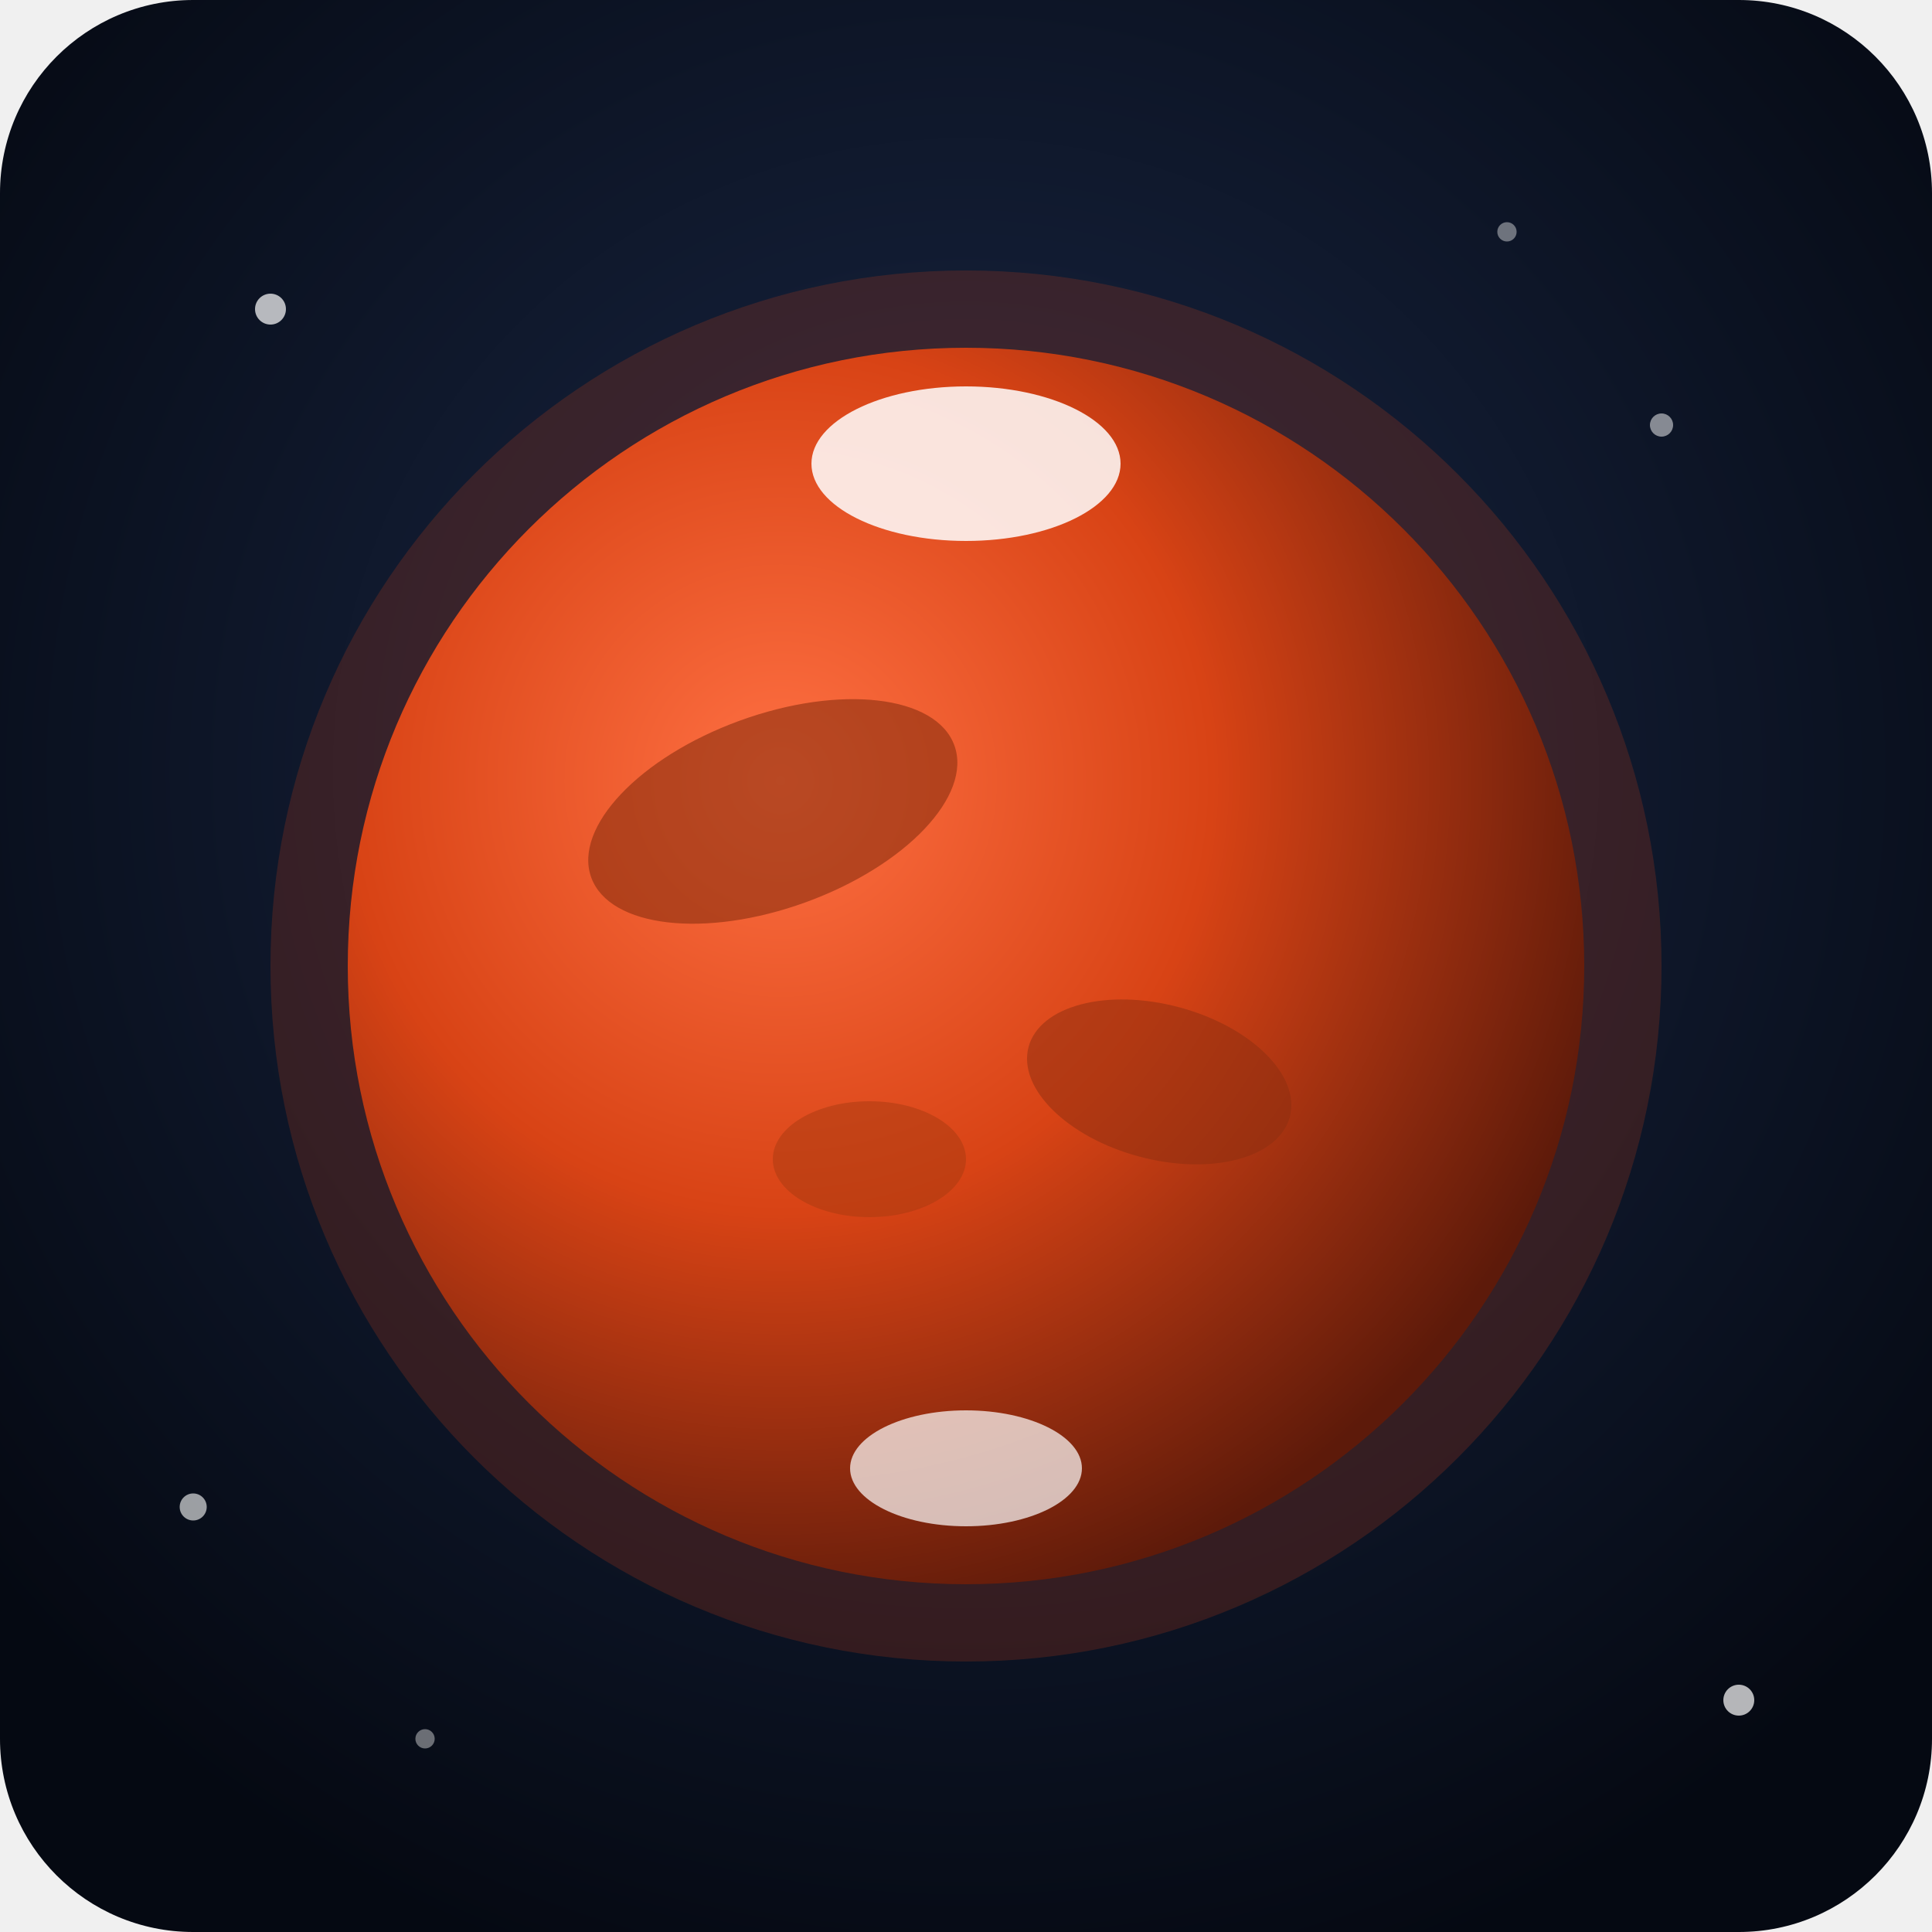
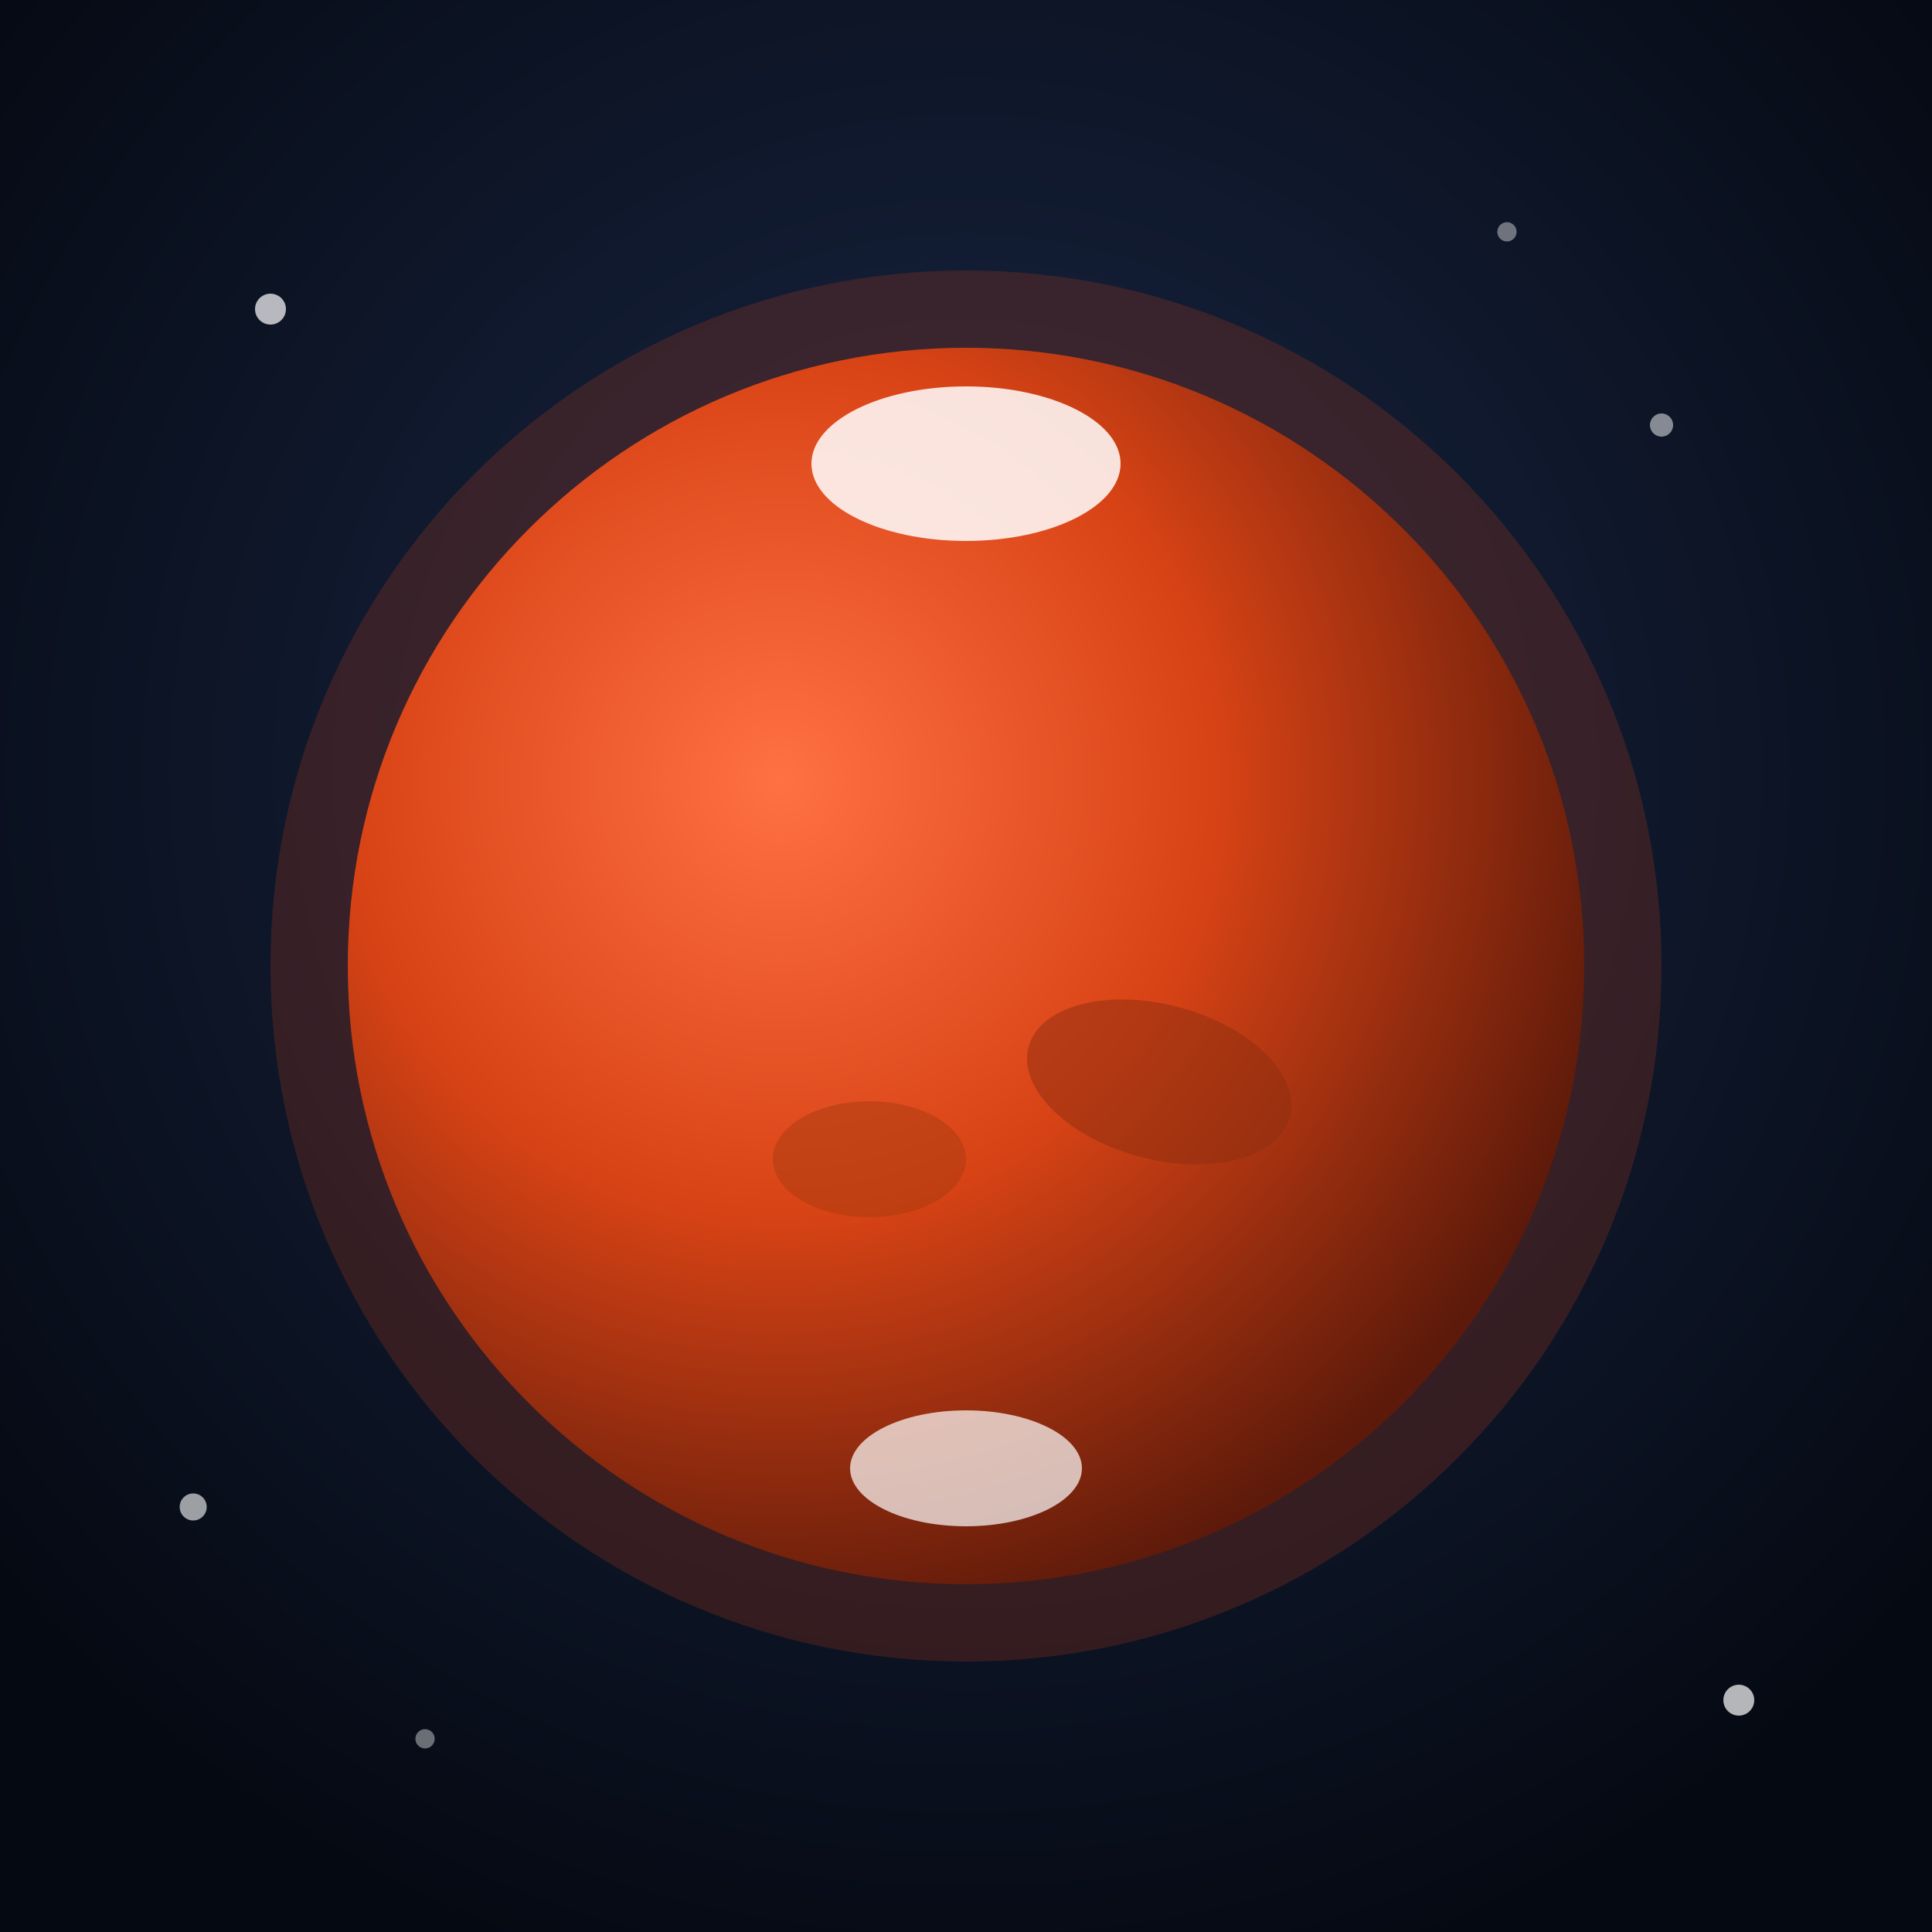
<svg xmlns="http://www.w3.org/2000/svg" viewBox="0 0 100 100">
  <defs>
    <radialGradient id="bg" cx="50%" cy="40%" r="65%">
      <stop offset="0%" stop-color="#1a2847" />
      <stop offset="100%" stop-color="#050912" />
    </radialGradient>
  </defs>
-   <rect width="100" height="100" rx="10" fill="url(#bg)" />
+   <rect width="100" height="100" rx="0" fill="url(#bg)" />
  <circle cx="14" cy="16" r="0.8" fill="white" opacity="0.7" />
  <circle cx="86" cy="22" r="0.6" fill="white" opacity="0.5" />
  <circle cx="10" cy="78" r="0.7" fill="white" opacity="0.6" />
  <circle cx="90" cy="88" r="0.8" fill="white" opacity="0.7" />
  <circle cx="78" cy="12" r="0.5" fill="white" opacity="0.4" />
  <circle cx="22" cy="90" r="0.5" fill="white" opacity="0.4" />
  <defs>
    <radialGradient id="mp" cx="35%" cy="35%" r="70%">
      <stop offset="0%" stop-color="#FF7043" />
      <stop offset="50%" stop-color="#D84315" />
      <stop offset="100%" stop-color="#5D1A0A" />
    </radialGradient>
  </defs>
  <circle cx="50" cy="50" r="36" fill="#D84315" opacity="0.2" />
  <circle cx="50" cy="50" r="32" fill="url(#mp)" />
-   <ellipse cx="40" cy="42" rx="10" ry="5" fill="#8B2E0F" opacity="0.6" transform="rotate(-20,40,42)" />
+   <ellipse cx="40" cy="42" rx="0" ry="5" fill="#8B2E0F" opacity="0.6" transform="rotate(-20,40,42)" />
  <ellipse cx="60" cy="56" rx="7" ry="4" fill="#8B2E0F" opacity="0.5" transform="rotate(15,60,56)" />
  <ellipse cx="45" cy="60" rx="5" ry="3" fill="#A8390F" opacity="0.5" />
  <ellipse cx="50" cy="24" rx="8" ry="4" fill="white" opacity="0.85" />
  <ellipse cx="50" cy="76" rx="6" ry="3" fill="white" opacity="0.7" />
</svg>
